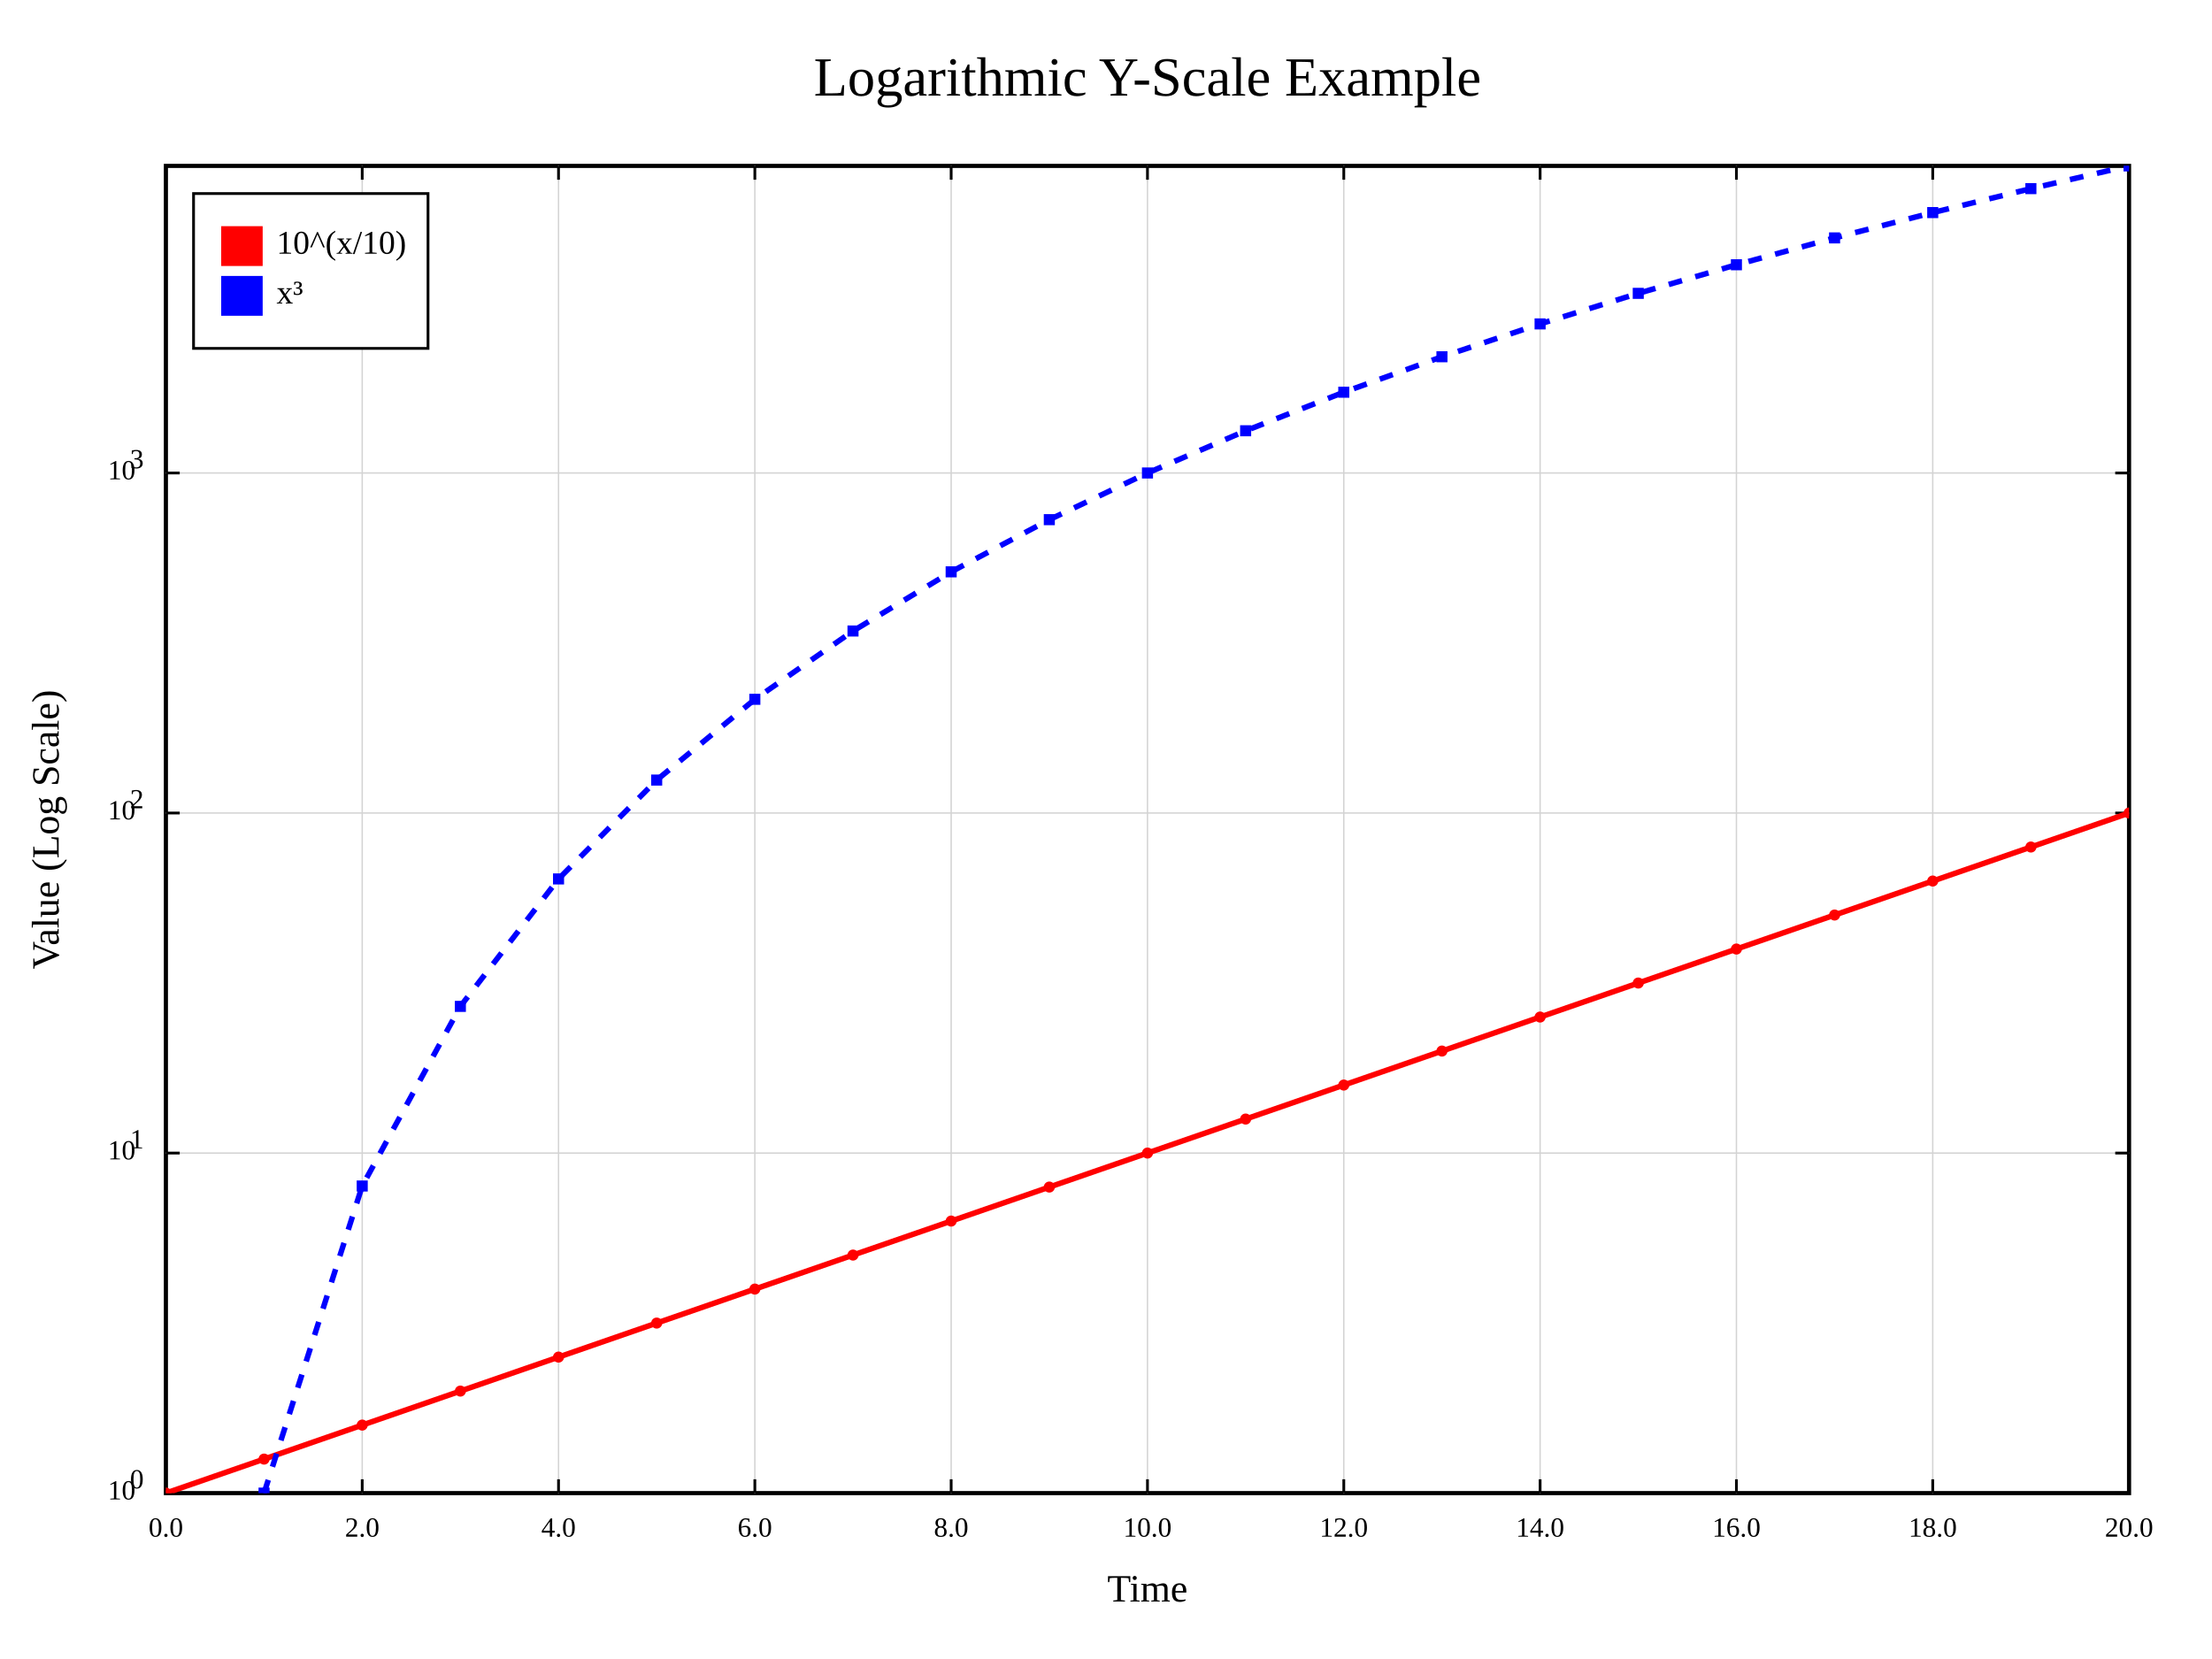
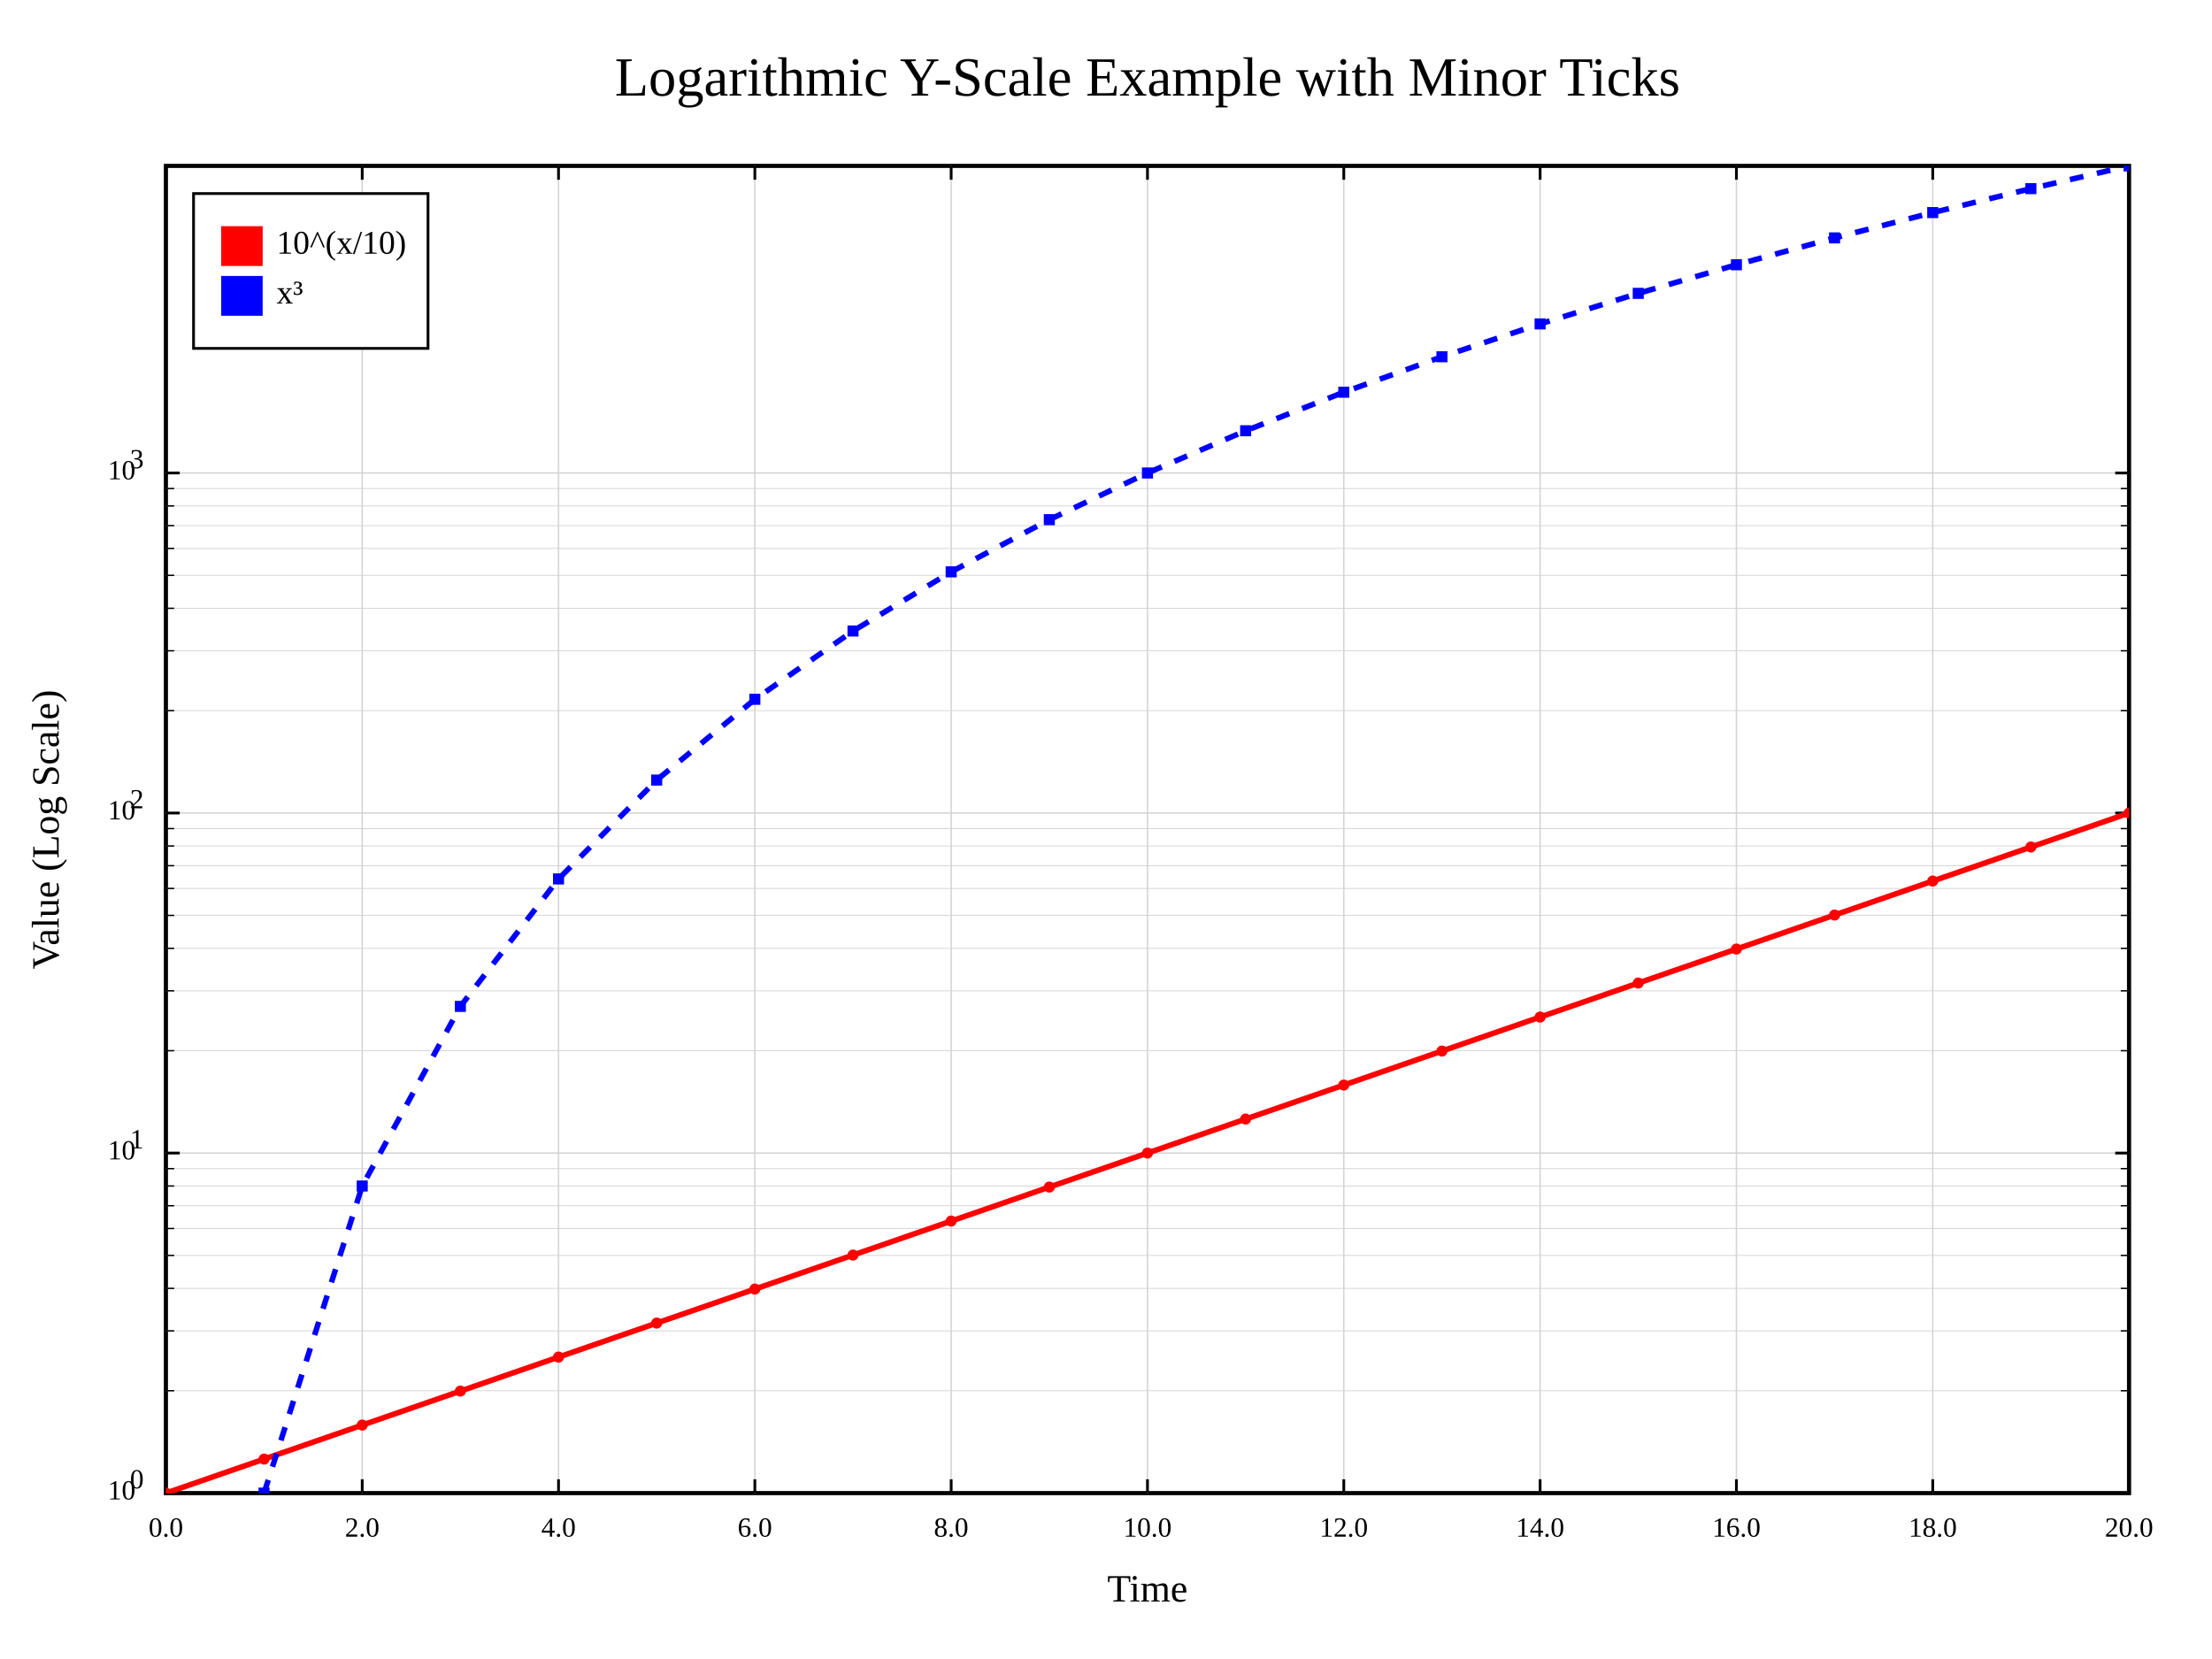
<svg xmlns="http://www.w3.org/2000/svg" height="600" viewBox="0 0 800 600" width="800">
  <rect fill="white" height="600" width="800" x="0" y="0" />
  <text dominant-baseline="middle" fill="#000000" font-family="Times New Roman" font-size="20" text-anchor="middle" x="415" y="30">
- Logarithmic Y-Scale Example
+ Logarithmic Y-Scale Example with Minor Ticks
</text>
  <text dominant-baseline="middle" fill="#000000" font-family="Times New Roman" font-size="14" text-anchor="middle" x="415" y="576">
Time
</text>
  <text dominant-baseline="middle" fill="#000000" font-family="Times New Roman" font-size="14" text-anchor="middle" transform="rotate(-90, 18, 300)" x="18" y="300">
Value (Log Scale)
</text>
  <rect fill="none" height="480" stroke="#000000" stroke-width="1.5" width="710" x="60" y="60" />
  <line stroke="#000000" stroke-width="1" x1="60" x2="60" y1="540" y2="535" />
  <text dominant-baseline="hanging" fill="#000000" font-family="Times New Roman" font-size="10" text-anchor="middle" x="60" y="549">
0.0
</text>
  <line stroke="#000000" stroke-width="1" x1="60" x2="60" y1="60" y2="65" />
  <line stroke="#d3d3d3" stroke-width="0.5" x1="131" x2="131" y1="60" y2="540" />
  <line stroke="#000000" stroke-width="1" x1="131" x2="131" y1="540" y2="535" />
  <text dominant-baseline="hanging" fill="#000000" font-family="Times New Roman" font-size="10" text-anchor="middle" x="131" y="549">
2.0
</text>
  <line stroke="#000000" stroke-width="1" x1="131" x2="131" y1="60" y2="65" />
  <line stroke="#d3d3d3" stroke-width="0.5" x1="202" x2="202" y1="60" y2="540" />
  <line stroke="#000000" stroke-width="1" x1="202" x2="202" y1="540" y2="535" />
  <text dominant-baseline="hanging" fill="#000000" font-family="Times New Roman" font-size="10" text-anchor="middle" x="202" y="549">
4.0
</text>
  <line stroke="#000000" stroke-width="1" x1="202" x2="202" y1="60" y2="65" />
  <line stroke="#d3d3d3" stroke-width="0.5" x1="273" x2="273" y1="60" y2="540" />
  <line stroke="#000000" stroke-width="1" x1="273" x2="273" y1="540" y2="535" />
  <text dominant-baseline="hanging" fill="#000000" font-family="Times New Roman" font-size="10" text-anchor="middle" x="273" y="549">
6.0
</text>
  <line stroke="#000000" stroke-width="1" x1="273" x2="273" y1="60" y2="65" />
  <line stroke="#d3d3d3" stroke-width="0.5" x1="344" x2="344" y1="60" y2="540" />
  <line stroke="#000000" stroke-width="1" x1="344" x2="344" y1="540" y2="535" />
  <text dominant-baseline="hanging" fill="#000000" font-family="Times New Roman" font-size="10" text-anchor="middle" x="344" y="549">
8.0
</text>
  <line stroke="#000000" stroke-width="1" x1="344" x2="344" y1="60" y2="65" />
  <line stroke="#d3d3d3" stroke-width="0.5" x1="415" x2="415" y1="60" y2="540" />
  <line stroke="#000000" stroke-width="1" x1="415" x2="415" y1="540" y2="535" />
  <text dominant-baseline="hanging" fill="#000000" font-family="Times New Roman" font-size="10" text-anchor="middle" x="415" y="549">
10.0
</text>
  <line stroke="#000000" stroke-width="1" x1="415" x2="415" y1="60" y2="65" />
  <line stroke="#d3d3d3" stroke-width="0.5" x1="486" x2="486" y1="60" y2="540" />
  <line stroke="#000000" stroke-width="1" x1="486" x2="486" y1="540" y2="535" />
  <text dominant-baseline="hanging" fill="#000000" font-family="Times New Roman" font-size="10" text-anchor="middle" x="486" y="549">
12.0
</text>
  <line stroke="#000000" stroke-width="1" x1="486" x2="486" y1="60" y2="65" />
  <line stroke="#d3d3d3" stroke-width="0.5" x1="557" x2="557" y1="60" y2="540" />
  <line stroke="#000000" stroke-width="1" x1="557" x2="557" y1="540" y2="535" />
  <text dominant-baseline="hanging" fill="#000000" font-family="Times New Roman" font-size="10" text-anchor="middle" x="557" y="549">
14.0
</text>
  <line stroke="#000000" stroke-width="1" x1="557" x2="557" y1="60" y2="65" />
  <line stroke="#d3d3d3" stroke-width="0.5" x1="628" x2="628" y1="60" y2="540" />
  <line stroke="#000000" stroke-width="1" x1="628" x2="628" y1="540" y2="535" />
  <text dominant-baseline="hanging" fill="#000000" font-family="Times New Roman" font-size="10" text-anchor="middle" x="628" y="549">
16.0
</text>
  <line stroke="#000000" stroke-width="1" x1="628" x2="628" y1="60" y2="65" />
  <line stroke="#d3d3d3" stroke-width="0.5" x1="699" x2="699" y1="60" y2="540" />
  <line stroke="#000000" stroke-width="1" x1="699" x2="699" y1="540" y2="535" />
  <text dominant-baseline="hanging" fill="#000000" font-family="Times New Roman" font-size="10" text-anchor="middle" x="699" y="549">
18.0
</text>
  <line stroke="#000000" stroke-width="1" x1="699" x2="699" y1="60" y2="65" />
  <line stroke="#000000" stroke-width="1" x1="770" x2="770" y1="540" y2="535" />
  <text dominant-baseline="hanging" fill="#000000" font-family="Times New Roman" font-size="10" text-anchor="middle" x="770" y="549">
20.0
</text>
  <line stroke="#000000" stroke-width="1" x1="770" x2="770" y1="60" y2="65" />
  <line stroke="#000000" stroke-width="1" x1="60" x2="65" y1="540" y2="540" />
  <line stroke="#000000" stroke-width="1" x1="770" x2="765" y1="540" y2="540" />
  <text dominant-baseline="middle" fill="#000000" font-family="Times New Roman" font-size="10" text-anchor="end" x="52" y="540">
10
<tspan dx="-0.2em" dy="-0.4em">
0
</tspan>
  </text>
  <line stroke="#d3d3d3" stroke-width="0.5" x1="60" x2="770" y1="417.021" y2="417.021" />
  <line stroke="#000000" stroke-width="1" x1="60" x2="65" y1="417.021" y2="417.021" />
  <line stroke="#000000" stroke-width="1" x1="770" x2="765" y1="417.021" y2="417.021" />
  <text dominant-baseline="middle" fill="#000000" font-family="Times New Roman" font-size="10" text-anchor="end" x="52" y="417.021">
10
<tspan dx="-0.2em" dy="-0.4em">
1
</tspan>
  </text>
  <line stroke="#d3d3d3" stroke-width="0.5" x1="60" x2="770" y1="294.041" y2="294.041" />
  <line stroke="#000000" stroke-width="1" x1="60" x2="65" y1="294.041" y2="294.041" />
  <line stroke="#000000" stroke-width="1" x1="770" x2="765" y1="294.041" y2="294.041" />
  <text dominant-baseline="middle" fill="#000000" font-family="Times New Roman" font-size="10" text-anchor="end" x="52" y="294.041">
10
<tspan dx="-0.2em" dy="-0.4em">
2
</tspan>
  </text>
  <line stroke="#d3d3d3" stroke-width="0.5" x1="60" x2="770" y1="171.062" y2="171.062" />
  <line stroke="#000000" stroke-width="1" x1="60" x2="65" y1="171.062" y2="171.062" />
  <line stroke="#000000" stroke-width="1" x1="770" x2="765" y1="171.062" y2="171.062" />
  <text dominant-baseline="middle" fill="#000000" font-family="Times New Roman" font-size="10" text-anchor="end" x="52" y="171.062">
10
<tspan dx="-0.2em" dy="-0.4em">
3
</tspan>
  </text>
+   <line stroke="#d3d3d3" stroke-width="0.3" x1="60" x2="770" y1="502.979" y2="502.979" />
+   <line stroke="#000000" stroke-width="0.5" x1="60" x2="63" y1="502.979" y2="502.979" />
+   <line stroke="#000000" stroke-width="0.5" x1="770" x2="767" y1="502.979" y2="502.979" />
+   <line stroke="#d3d3d3" stroke-width="0.3" x1="60" x2="770" y1="481.324" y2="481.324" />
+   <line stroke="#000000" stroke-width="0.5" x1="60" x2="63" y1="481.324" y2="481.324" />
+   <line stroke="#000000" stroke-width="0.5" x1="770" x2="767" y1="481.324" y2="481.324" />
+   <line stroke="#d3d3d3" stroke-width="0.3" x1="60" x2="770" y1="465.959" y2="465.959" />
+   <line stroke="#000000" stroke-width="0.5" x1="60" x2="63" y1="465.959" y2="465.959" />
+   <line stroke="#000000" stroke-width="0.5" x1="770" x2="767" y1="465.959" y2="465.959" />
+   <line stroke="#d3d3d3" stroke-width="0.3" x1="60" x2="770" y1="454.041" y2="454.041" />
+   <line stroke="#000000" stroke-width="0.5" x1="60" x2="63" y1="454.041" y2="454.041" />
+   <line stroke="#000000" stroke-width="0.5" x1="770" x2="767" y1="454.041" y2="454.041" />
+   <line stroke="#d3d3d3" stroke-width="0.3" x1="60" x2="770" y1="444.303" y2="444.303" />
+   <line stroke="#000000" stroke-width="0.5" x1="60" x2="63" y1="444.303" y2="444.303" />
+   <line stroke="#000000" stroke-width="0.5" x1="770" x2="767" y1="444.303" y2="444.303" />
+   <line stroke="#d3d3d3" stroke-width="0.3" x1="60" x2="770" y1="436.07" y2="436.07" />
+   <line stroke="#000000" stroke-width="0.5" x1="60" x2="63" y1="436.07" y2="436.07" />
+   <line stroke="#000000" stroke-width="0.5" x1="770" x2="767" y1="436.07" y2="436.07" />
+   <line stroke="#d3d3d3" stroke-width="0.3" x1="60" x2="770" y1="428.938" y2="428.938" />
+   <line stroke="#000000" stroke-width="0.5" x1="60" x2="63" y1="428.938" y2="428.938" />
+   <line stroke="#000000" stroke-width="0.5" x1="770" x2="767" y1="428.938" y2="428.938" />
+   <line stroke="#d3d3d3" stroke-width="0.3" x1="60" x2="770" y1="422.648" y2="422.648" />
+   <line stroke="#000000" stroke-width="0.5" x1="60" x2="63" y1="422.648" y2="422.648" />
+   <line stroke="#000000" stroke-width="0.5" x1="770" x2="767" y1="422.648" y2="422.648" />
+   <line stroke="#d3d3d3" stroke-width="0.3" x1="60" x2="770" y1="380" y2="380" />
+   <line stroke="#000000" stroke-width="0.5" x1="60" x2="63" y1="380" y2="380" />
+   <line stroke="#000000" stroke-width="0.5" x1="770" x2="767" y1="380" y2="380" />
+   <line stroke="#d3d3d3" stroke-width="0.3" x1="60" x2="770" y1="358.344" y2="358.344" />
+   <line stroke="#000000" stroke-width="0.5" x1="60" x2="63" y1="358.344" y2="358.344" />
+   <line stroke="#000000" stroke-width="0.5" x1="770" x2="767" y1="358.344" y2="358.344" />
+   <line stroke="#d3d3d3" stroke-width="0.3" x1="60" x2="770" y1="342.979" y2="342.979" />
+   <line stroke="#000000" stroke-width="0.5" x1="60" x2="63" y1="342.979" y2="342.979" />
+   <line stroke="#000000" stroke-width="0.5" x1="770" x2="767" y1="342.979" y2="342.979" />
+   <line stroke="#d3d3d3" stroke-width="0.3" x1="60" x2="770" y1="331.062" y2="331.062" />
+   <line stroke="#000000" stroke-width="0.5" x1="60" x2="63" y1="331.062" y2="331.062" />
+   <line stroke="#000000" stroke-width="0.5" x1="770" x2="767" y1="331.062" y2="331.062" />
+   <line stroke="#d3d3d3" stroke-width="0.3" x1="60" x2="770" y1="321.324" y2="321.324" />
+   <line stroke="#000000" stroke-width="0.5" x1="60" x2="63" y1="321.324" y2="321.324" />
+   <line stroke="#000000" stroke-width="0.5" x1="770" x2="767" y1="321.324" y2="321.324" />
+   <line stroke="#d3d3d3" stroke-width="0.3" x1="60" x2="770" y1="313.091" y2="313.091" />
+   <line stroke="#000000" stroke-width="0.5" x1="60" x2="63" y1="313.091" y2="313.091" />
+   <line stroke="#000000" stroke-width="0.5" x1="770" x2="767" y1="313.091" y2="313.091" />
+   <line stroke="#d3d3d3" stroke-width="0.3" x1="60" x2="770" y1="305.959" y2="305.959" />
+   <line stroke="#000000" stroke-width="0.5" x1="60" x2="63" y1="305.959" y2="305.959" />
+   <line stroke="#000000" stroke-width="0.5" x1="770" x2="767" y1="305.959" y2="305.959" />
+   <line stroke="#d3d3d3" stroke-width="0.3" x1="60" x2="770" y1="299.668" y2="299.668" />
+   <line stroke="#000000" stroke-width="0.5" x1="60" x2="63" y1="299.668" y2="299.668" />
+   <line stroke="#000000" stroke-width="0.5" x1="770" x2="767" y1="299.668" y2="299.668" />
+   <line stroke="#d3d3d3" stroke-width="0.3" x1="60" x2="770" y1="257.021" y2="257.021" />
+   <line stroke="#000000" stroke-width="0.5" x1="60" x2="63" y1="257.021" y2="257.021" />
+   <line stroke="#000000" stroke-width="0.5" x1="770" x2="767" y1="257.021" y2="257.021" />
+   <line stroke="#d3d3d3" stroke-width="0.3" x1="60" x2="770" y1="235.365" y2="235.365" />
+   <line stroke="#000000" stroke-width="0.5" x1="60" x2="63" y1="235.365" y2="235.365" />
+   <line stroke="#000000" stroke-width="0.5" x1="770" x2="767" y1="235.365" y2="235.365" />
+   <line stroke="#d3d3d3" stroke-width="0.3" x1="60" x2="770" y1="220" y2="220" />
+   <line stroke="#000000" stroke-width="0.5" x1="60" x2="63" y1="220" y2="220" />
+   <line stroke="#000000" stroke-width="0.5" x1="770" x2="767" y1="220" y2="220" />
+   <line stroke="#d3d3d3" stroke-width="0.3" x1="60" x2="770" y1="208.082" y2="208.082" />
+   <line stroke="#000000" stroke-width="0.5" x1="60" x2="63" y1="208.082" y2="208.082" />
+   <line stroke="#000000" stroke-width="0.5" x1="770" x2="767" y1="208.082" y2="208.082" />
+   <line stroke="#d3d3d3" stroke-width="0.3" x1="60" x2="770" y1="198.344" y2="198.344" />
+   <line stroke="#000000" stroke-width="0.5" x1="60" x2="63" y1="198.344" y2="198.344" />
+   <line stroke="#000000" stroke-width="0.5" x1="770" x2="767" y1="198.344" y2="198.344" />
+   <line stroke="#d3d3d3" stroke-width="0.3" x1="60" x2="770" y1="190.111" y2="190.111" />
+   <line stroke="#000000" stroke-width="0.5" x1="60" x2="63" y1="190.111" y2="190.111" />
+   <line stroke="#000000" stroke-width="0.5" x1="770" x2="767" y1="190.111" y2="190.111" />
+   <line stroke="#d3d3d3" stroke-width="0.3" x1="60" x2="770" y1="182.979" y2="182.979" />
+   <line stroke="#000000" stroke-width="0.5" x1="60" x2="63" y1="182.979" y2="182.979" />
+   <line stroke="#000000" stroke-width="0.5" x1="770" x2="767" y1="182.979" y2="182.979" />
+   <line stroke="#d3d3d3" stroke-width="0.3" x1="60" x2="770" y1="176.689" y2="176.689" />
+   <line stroke="#000000" stroke-width="0.5" x1="60" x2="63" y1="176.689" y2="176.689" />
+   <line stroke="#000000" stroke-width="0.5" x1="770" x2="767" y1="176.689" y2="176.689" />
  <defs>
    <clipPath id="plotAreaClip">
      <rect height="480" width="710" x="60" y="60" />
    </clipPath>
  </defs>
  <g clip-path="url(#plotAreaClip)">
    <path d="M60,540 L95.5,527.702 L131,515.404 L166.5,503.106 L202,490.808 L237.5,478.51 L273,466.212 L308.5,453.914 L344,441.616 L379.5,429.318 L415,417.021 L450.5,404.723 L486,392.425 L521.5,380.127 L557,367.829 L592.5,355.531 L628,343.233 L663.5,330.935 L699,318.637 L734.5,306.339 L770,294.041" fill="none" stroke="#ff0000" stroke-width="2" />
    <circle cx="60" cy="540" fill="#ff0000" r="2" />
    <circle cx="95.5" cy="527.702" fill="#ff0000" r="2" />
    <circle cx="131" cy="515.404" fill="#ff0000" r="2" />
    <circle cx="166.5" cy="503.106" fill="#ff0000" r="2" />
    <circle cx="202" cy="490.808" fill="#ff0000" r="2" />
    <circle cx="237.5" cy="478.51" fill="#ff0000" r="2" />
    <circle cx="273" cy="466.212" fill="#ff0000" r="2" />
    <circle cx="308.5" cy="453.914" fill="#ff0000" r="2" />
    <circle cx="344" cy="441.616" fill="#ff0000" r="2" />
    <circle cx="379.5" cy="429.318" fill="#ff0000" r="2" />
    <circle cx="415" cy="417.021" fill="#ff0000" r="2" />
    <circle cx="450.5" cy="404.723" fill="#ff0000" r="2" />
    <circle cx="486" cy="392.425" fill="#ff0000" r="2" />
    <circle cx="521.5" cy="380.127" fill="#ff0000" r="2" />
    <circle cx="557" cy="367.829" fill="#ff0000" r="2" />
    <circle cx="592.5" cy="355.531" fill="#ff0000" r="2" />
    <circle cx="628" cy="343.233" fill="#ff0000" r="2" />
    <circle cx="663.5" cy="330.935" fill="#ff0000" r="2" />
    <circle cx="699" cy="318.637" fill="#ff0000" r="2" />
    <circle cx="734.5" cy="306.339" fill="#ff0000" r="2" />
    <circle cx="770" cy="294.041" fill="#ff0000" r="2" />
    <path d="M95.5,540 L131,428.938 L166.5,363.972 L202,317.877 L237.5,282.123 L273,252.91 L308.5,228.211 L344,206.815 L379.5,187.943 L415,171.062 L450.5,155.79 L486,141.849 L521.5,129.023 L557,117.149 L592.5,106.095 L628,95.754 L663.5,86.04 L699,76.882 L734.5,68.219 L770,60" fill="none" stroke="#0000ff" stroke-dasharray="5 5" stroke-width="2" />
    <rect fill="#0000ff" height="4" width="4" x="93.5" y="538" />
    <rect fill="#0000ff" height="4" width="4" x="129" y="426.938" />
    <rect fill="#0000ff" height="4" width="4" x="164.5" y="361.972" />
    <rect fill="#0000ff" height="4" width="4" x="200" y="315.877" />
    <rect fill="#0000ff" height="4" width="4" x="235.5" y="280.123" />
    <rect fill="#0000ff" height="4" width="4" x="271" y="250.91" />
    <rect fill="#0000ff" height="4" width="4" x="306.5" y="226.211" />
    <rect fill="#0000ff" height="4" width="4" x="342" y="204.815" />
    <rect fill="#0000ff" height="4" width="4" x="377.5" y="185.943" />
    <rect fill="#0000ff" height="4" width="4" x="413" y="169.062" />
    <rect fill="#0000ff" height="4" width="4" x="448.5" y="153.79" />
    <rect fill="#0000ff" height="4" width="4" x="484" y="139.849" />
    <rect fill="#0000ff" height="4" width="4" x="519.5" y="127.023" />
    <rect fill="#0000ff" height="4" width="4" x="555" y="115.149" />
    <rect fill="#0000ff" height="4" width="4" x="590.5" y="104.095" />
    <rect fill="#0000ff" height="4" width="4" x="626" y="93.754" />
    <rect fill="#0000ff" height="4" width="4" x="661.5" y="84.04" />
    <rect fill="#0000ff" height="4" width="4" x="697" y="74.882" />
    <rect fill="#0000ff" height="4" width="4" x="732.5" y="66.219" />
    <rect fill="#0000ff" height="4" width="4" x="768" y="58" />
  </g>
  <rect fill="white" height="56" stroke="#000000" stroke-width="1" width="84.8" x="70" y="70" />
  <rect fill="#ff0000" height="14.4" width="15" x="80" y="81.8" />
  <text dominant-baseline="middle" fill="#000000" font-family="Times New Roman" font-size="12" text-anchor="start" x="100" y="89">
10^(x/10)
</text>
  <rect fill="#0000ff" height="14.4" width="15" x="80" y="99.8" />
  <text dominant-baseline="middle" fill="#000000" font-family="Times New Roman" font-size="12" text-anchor="start" x="100" y="107">
x³
</text>
</svg>
